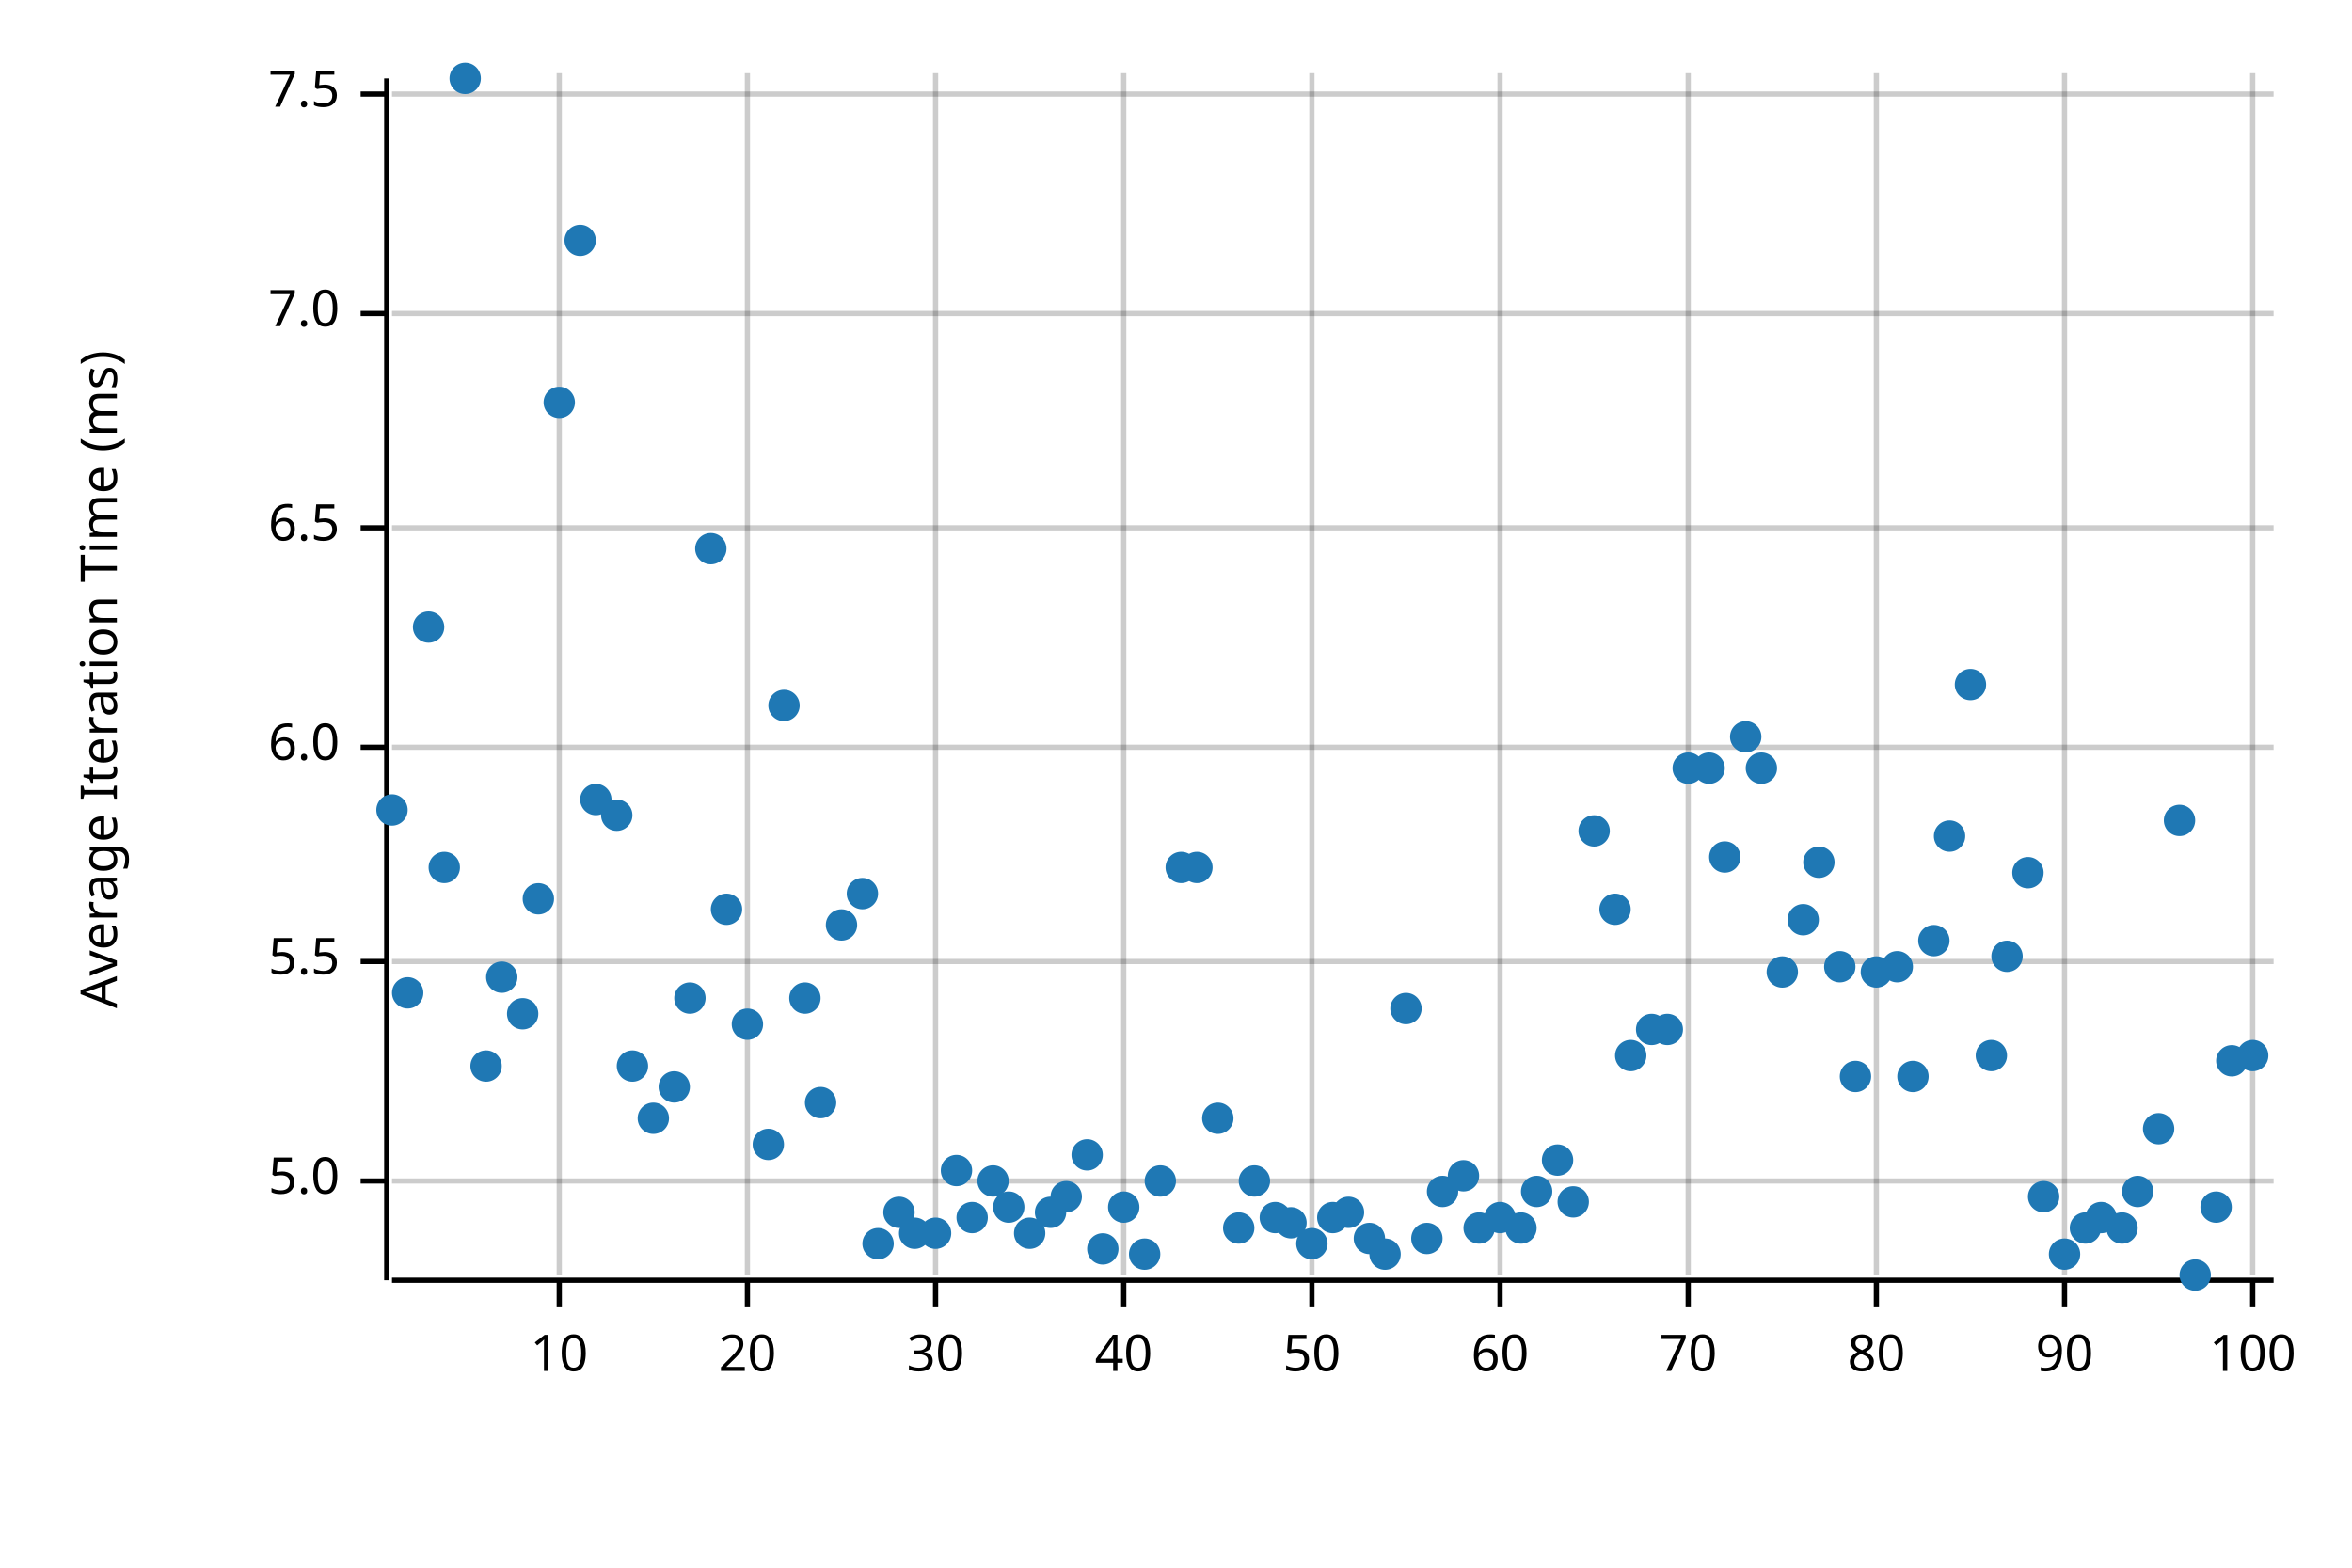
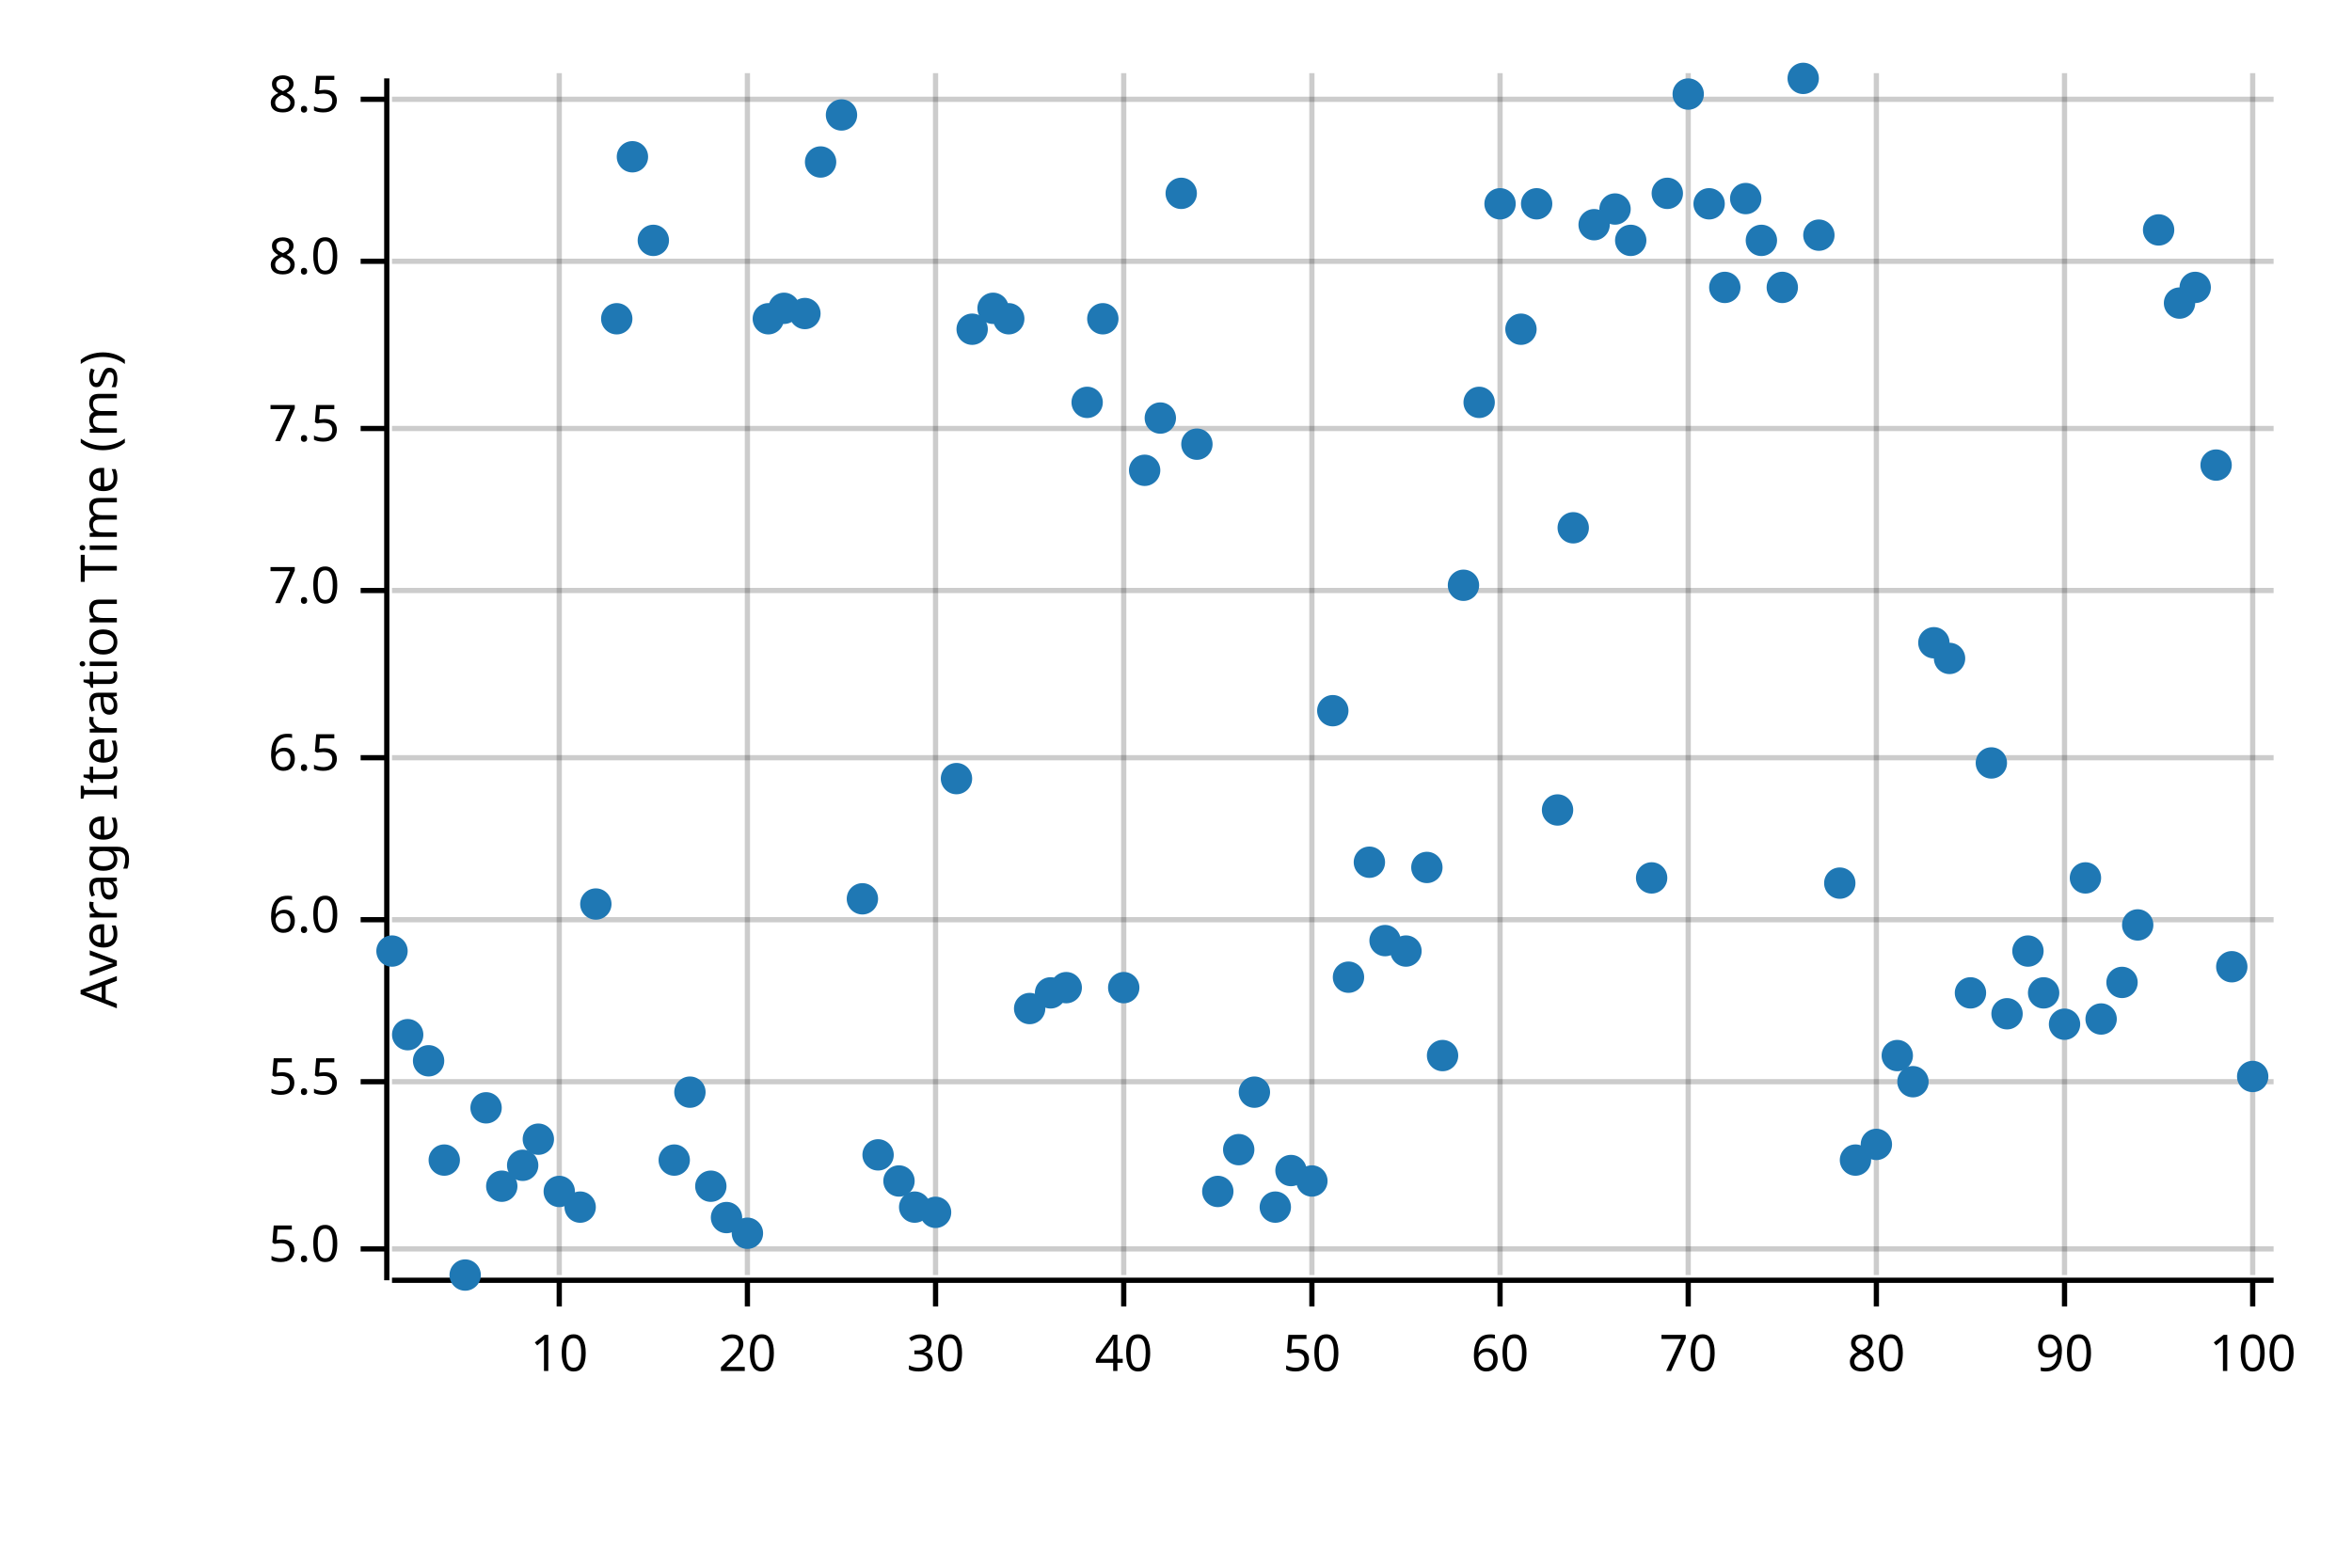
<svg xmlns="http://www.w3.org/2000/svg" width="450" height="300" viewBox="0 0 450 300">
  <text x="15" y="130" dy="0.76em" text-anchor="middle" font-family="sans-serif" font-size="9.677" opacity="1" fill="#000000" transform="rotate(270, 15, 130)">
Average Iteration Time (ms)
</text>
  <line opacity="0.2" stroke="#000000" stroke-width="1" x1="107" y1="244" x2="107" y2="14" />
  <line opacity="0.2" stroke="#000000" stroke-width="1" x1="143" y1="244" x2="143" y2="14" />
  <line opacity="0.2" stroke="#000000" stroke-width="1" x1="179" y1="244" x2="179" y2="14" />
  <line opacity="0.2" stroke="#000000" stroke-width="1" x1="215" y1="244" x2="215" y2="14" />
  <line opacity="0.2" stroke="#000000" stroke-width="1" x1="251" y1="244" x2="251" y2="14" />
  <line opacity="0.2" stroke="#000000" stroke-width="1" x1="287" y1="244" x2="287" y2="14" />
  <line opacity="0.2" stroke="#000000" stroke-width="1" x1="323" y1="244" x2="323" y2="14" />
  <line opacity="0.2" stroke="#000000" stroke-width="1" x1="359" y1="244" x2="359" y2="14" />
  <line opacity="0.2" stroke="#000000" stroke-width="1" x1="395" y1="244" x2="395" y2="14" />
  <line opacity="0.2" stroke="#000000" stroke-width="1" x1="431" y1="244" x2="431" y2="14" />
-   <line opacity="0.2" stroke="#000000" stroke-width="1" x1="75" y1="226" x2="435" y2="226" />
-   <line opacity="0.2" stroke="#000000" stroke-width="1" x1="75" y1="184" x2="435" y2="184" />
-   <line opacity="0.2" stroke="#000000" stroke-width="1" x1="75" y1="143" x2="435" y2="143" />
-   <line opacity="0.2" stroke="#000000" stroke-width="1" x1="75" y1="101" x2="435" y2="101" />
-   <line opacity="0.2" stroke="#000000" stroke-width="1" x1="75" y1="60" x2="435" y2="60" />
-   <line opacity="0.2" stroke="#000000" stroke-width="1" x1="75" y1="18" x2="435" y2="18" />
+   <line opacity="0.2" stroke="#000000" stroke-width="1" x1="75" y1="239" x2="435" y2="239" />
+   <line opacity="0.2" stroke="#000000" stroke-width="1" x1="75" y1="207" x2="435" y2="207" />
+   <line opacity="0.2" stroke="#000000" stroke-width="1" x1="75" y1="176" x2="435" y2="176" />
+   <line opacity="0.2" stroke="#000000" stroke-width="1" x1="75" y1="145" x2="435" y2="145" />
+   <line opacity="0.2" stroke="#000000" stroke-width="1" x1="75" y1="113" x2="435" y2="113" />
+   <line opacity="0.2" stroke="#000000" stroke-width="1" x1="75" y1="82" x2="435" y2="82" />
+   <line opacity="0.2" stroke="#000000" stroke-width="1" x1="75" y1="50" x2="435" y2="50" />
+   <line opacity="0.2" stroke="#000000" stroke-width="1" x1="75" y1="19" x2="435" y2="19" />
  <polyline fill="none" opacity="1" stroke="#000000" stroke-width="1" points="74,15 74,245 " />
-   <text x="65" y="226" dy="0.5ex" text-anchor="end" font-family="sans-serif" font-size="9.677" opacity="1" fill="#000000">
+   <text x="65" y="239" dy="0.5ex" text-anchor="end" font-family="sans-serif" font-size="9.677" opacity="1" fill="#000000">
5.0
</text>
-   <polyline fill="none" opacity="1" stroke="#000000" stroke-width="1" points="69,226 74,226 " />
-   <text x="65" y="184" dy="0.5ex" text-anchor="end" font-family="sans-serif" font-size="9.677" opacity="1" fill="#000000">
+   <polyline fill="none" opacity="1" stroke="#000000" stroke-width="1" points="69,239 74,239 " />
+   <text x="65" y="207" dy="0.5ex" text-anchor="end" font-family="sans-serif" font-size="9.677" opacity="1" fill="#000000">
5.5
</text>
-   <polyline fill="none" opacity="1" stroke="#000000" stroke-width="1" points="69,184 74,184 " />
-   <text x="65" y="143" dy="0.5ex" text-anchor="end" font-family="sans-serif" font-size="9.677" opacity="1" fill="#000000">
+   <polyline fill="none" opacity="1" stroke="#000000" stroke-width="1" points="69,207 74,207 " />
+   <text x="65" y="176" dy="0.5ex" text-anchor="end" font-family="sans-serif" font-size="9.677" opacity="1" fill="#000000">
6.0
</text>
-   <polyline fill="none" opacity="1" stroke="#000000" stroke-width="1" points="69,143 74,143 " />
-   <text x="65" y="101" dy="0.5ex" text-anchor="end" font-family="sans-serif" font-size="9.677" opacity="1" fill="#000000">
+   <polyline fill="none" opacity="1" stroke="#000000" stroke-width="1" points="69,176 74,176 " />
+   <text x="65" y="145" dy="0.5ex" text-anchor="end" font-family="sans-serif" font-size="9.677" opacity="1" fill="#000000">
6.5
</text>
-   <polyline fill="none" opacity="1" stroke="#000000" stroke-width="1" points="69,101 74,101 " />
-   <text x="65" y="60" dy="0.5ex" text-anchor="end" font-family="sans-serif" font-size="9.677" opacity="1" fill="#000000">
+   <polyline fill="none" opacity="1" stroke="#000000" stroke-width="1" points="69,145 74,145 " />
+   <text x="65" y="113" dy="0.5ex" text-anchor="end" font-family="sans-serif" font-size="9.677" opacity="1" fill="#000000">
7.0
</text>
-   <polyline fill="none" opacity="1" stroke="#000000" stroke-width="1" points="69,60 74,60 " />
-   <text x="65" y="18" dy="0.5ex" text-anchor="end" font-family="sans-serif" font-size="9.677" opacity="1" fill="#000000">
+   <polyline fill="none" opacity="1" stroke="#000000" stroke-width="1" points="69,113 74,113 " />
+   <text x="65" y="82" dy="0.5ex" text-anchor="end" font-family="sans-serif" font-size="9.677" opacity="1" fill="#000000">
7.5
</text>
-   <polyline fill="none" opacity="1" stroke="#000000" stroke-width="1" points="69,18 74,18 " />
+   <polyline fill="none" opacity="1" stroke="#000000" stroke-width="1" points="69,82 74,82 " />
+   <text x="65" y="50" dy="0.5ex" text-anchor="end" font-family="sans-serif" font-size="9.677" opacity="1" fill="#000000">
+ 8.0
+ </text>
+   <polyline fill="none" opacity="1" stroke="#000000" stroke-width="1" points="69,50 74,50 " />
+   <text x="65" y="19" dy="0.5ex" text-anchor="end" font-family="sans-serif" font-size="9.677" opacity="1" fill="#000000">
+ 8.5
+ </text>
+   <polyline fill="none" opacity="1" stroke="#000000" stroke-width="1" points="69,19 74,19 " />
  <polyline fill="none" opacity="1" stroke="#000000" stroke-width="1" points="75,245 435,245 " />
  <text x="107" y="255" dy="0.76em" text-anchor="middle" font-family="sans-serif" font-size="9.677" opacity="1" fill="#000000">
10
</text>
  <polyline fill="none" opacity="1" stroke="#000000" stroke-width="1" points="107,245 107,250 " />
  <text x="143" y="255" dy="0.76em" text-anchor="middle" font-family="sans-serif" font-size="9.677" opacity="1" fill="#000000">
20
</text>
  <polyline fill="none" opacity="1" stroke="#000000" stroke-width="1" points="143,245 143,250 " />
  <text x="179" y="255" dy="0.76em" text-anchor="middle" font-family="sans-serif" font-size="9.677" opacity="1" fill="#000000">
30
</text>
  <polyline fill="none" opacity="1" stroke="#000000" stroke-width="1" points="179,245 179,250 " />
  <text x="215" y="255" dy="0.76em" text-anchor="middle" font-family="sans-serif" font-size="9.677" opacity="1" fill="#000000">
40
</text>
  <polyline fill="none" opacity="1" stroke="#000000" stroke-width="1" points="215,245 215,250 " />
  <text x="251" y="255" dy="0.76em" text-anchor="middle" font-family="sans-serif" font-size="9.677" opacity="1" fill="#000000">
50
</text>
  <polyline fill="none" opacity="1" stroke="#000000" stroke-width="1" points="251,245 251,250 " />
  <text x="287" y="255" dy="0.76em" text-anchor="middle" font-family="sans-serif" font-size="9.677" opacity="1" fill="#000000">
60
</text>
  <polyline fill="none" opacity="1" stroke="#000000" stroke-width="1" points="287,245 287,250 " />
  <text x="323" y="255" dy="0.76em" text-anchor="middle" font-family="sans-serif" font-size="9.677" opacity="1" fill="#000000">
70
</text>
  <polyline fill="none" opacity="1" stroke="#000000" stroke-width="1" points="323,245 323,250 " />
  <text x="359" y="255" dy="0.76em" text-anchor="middle" font-family="sans-serif" font-size="9.677" opacity="1" fill="#000000">
80
</text>
  <polyline fill="none" opacity="1" stroke="#000000" stroke-width="1" points="359,245 359,250 " />
  <text x="395" y="255" dy="0.76em" text-anchor="middle" font-family="sans-serif" font-size="9.677" opacity="1" fill="#000000">
90
</text>
  <polyline fill="none" opacity="1" stroke="#000000" stroke-width="1" points="395,245 395,250 " />
  <text x="431" y="255" dy="0.76em" text-anchor="middle" font-family="sans-serif" font-size="9.677" opacity="1" fill="#000000">
100
</text>
  <polyline fill="none" opacity="1" stroke="#000000" stroke-width="1" points="431,245 431,250 " />
-   <circle cx="75" cy="155" r="3" opacity="1" fill="#1F78B4" stroke="none" />
-   <circle cx="78" cy="190" r="3" opacity="1" fill="#1F78B4" stroke="none" />
-   <circle cx="82" cy="120" r="3" opacity="1" fill="#1F78B4" stroke="none" />
-   <circle cx="85" cy="166" r="3" opacity="1" fill="#1F78B4" stroke="none" />
-   <circle cx="89" cy="15" r="3" opacity="1" fill="#1F78B4" stroke="none" />
-   <circle cx="93" cy="204" r="3" opacity="1" fill="#1F78B4" stroke="none" />
-   <circle cx="96" cy="187" r="3" opacity="1" fill="#1F78B4" stroke="none" />
-   <circle cx="100" cy="194" r="3" opacity="1" fill="#1F78B4" stroke="none" />
-   <circle cx="103" cy="172" r="3" opacity="1" fill="#1F78B4" stroke="none" />
-   <circle cx="107" cy="77" r="3" opacity="1" fill="#1F78B4" stroke="none" />
-   <circle cx="111" cy="46" r="3" opacity="1" fill="#1F78B4" stroke="none" />
-   <circle cx="114" cy="153" r="3" opacity="1" fill="#1F78B4" stroke="none" />
-   <circle cx="118" cy="156" r="3" opacity="1" fill="#1F78B4" stroke="none" />
-   <circle cx="121" cy="204" r="3" opacity="1" fill="#1F78B4" stroke="none" />
-   <circle cx="125" cy="214" r="3" opacity="1" fill="#1F78B4" stroke="none" />
-   <circle cx="129" cy="208" r="3" opacity="1" fill="#1F78B4" stroke="none" />
-   <circle cx="132" cy="191" r="3" opacity="1" fill="#1F78B4" stroke="none" />
-   <circle cx="136" cy="105" r="3" opacity="1" fill="#1F78B4" stroke="none" />
-   <circle cx="139" cy="174" r="3" opacity="1" fill="#1F78B4" stroke="none" />
-   <circle cx="143" cy="196" r="3" opacity="1" fill="#1F78B4" stroke="none" />
-   <circle cx="147" cy="219" r="3" opacity="1" fill="#1F78B4" stroke="none" />
-   <circle cx="150" cy="135" r="3" opacity="1" fill="#1F78B4" stroke="none" />
-   <circle cx="154" cy="191" r="3" opacity="1" fill="#1F78B4" stroke="none" />
-   <circle cx="157" cy="211" r="3" opacity="1" fill="#1F78B4" stroke="none" />
-   <circle cx="161" cy="177" r="3" opacity="1" fill="#1F78B4" stroke="none" />
-   <circle cx="165" cy="171" r="3" opacity="1" fill="#1F78B4" stroke="none" />
-   <circle cx="168" cy="238" r="3" opacity="1" fill="#1F78B4" stroke="none" />
-   <circle cx="172" cy="232" r="3" opacity="1" fill="#1F78B4" stroke="none" />
-   <circle cx="175" cy="236" r="3" opacity="1" fill="#1F78B4" stroke="none" />
-   <circle cx="179" cy="236" r="3" opacity="1" fill="#1F78B4" stroke="none" />
-   <circle cx="183" cy="224" r="3" opacity="1" fill="#1F78B4" stroke="none" />
-   <circle cx="186" cy="233" r="3" opacity="1" fill="#1F78B4" stroke="none" />
-   <circle cx="190" cy="226" r="3" opacity="1" fill="#1F78B4" stroke="none" />
-   <circle cx="193" cy="231" r="3" opacity="1" fill="#1F78B4" stroke="none" />
-   <circle cx="197" cy="236" r="3" opacity="1" fill="#1F78B4" stroke="none" />
-   <circle cx="201" cy="232" r="3" opacity="1" fill="#1F78B4" stroke="none" />
-   <circle cx="204" cy="229" r="3" opacity="1" fill="#1F78B4" stroke="none" />
-   <circle cx="208" cy="221" r="3" opacity="1" fill="#1F78B4" stroke="none" />
-   <circle cx="211" cy="239" r="3" opacity="1" fill="#1F78B4" stroke="none" />
-   <circle cx="215" cy="231" r="3" opacity="1" fill="#1F78B4" stroke="none" />
-   <circle cx="219" cy="240" r="3" opacity="1" fill="#1F78B4" stroke="none" />
-   <circle cx="222" cy="226" r="3" opacity="1" fill="#1F78B4" stroke="none" />
-   <circle cx="226" cy="166" r="3" opacity="1" fill="#1F78B4" stroke="none" />
-   <circle cx="229" cy="166" r="3" opacity="1" fill="#1F78B4" stroke="none" />
-   <circle cx="233" cy="214" r="3" opacity="1" fill="#1F78B4" stroke="none" />
-   <circle cx="237" cy="235" r="3" opacity="1" fill="#1F78B4" stroke="none" />
-   <circle cx="240" cy="226" r="3" opacity="1" fill="#1F78B4" stroke="none" />
-   <circle cx="244" cy="233" r="3" opacity="1" fill="#1F78B4" stroke="none" />
-   <circle cx="247" cy="234" r="3" opacity="1" fill="#1F78B4" stroke="none" />
-   <circle cx="251" cy="238" r="3" opacity="1" fill="#1F78B4" stroke="none" />
-   <circle cx="255" cy="233" r="3" opacity="1" fill="#1F78B4" stroke="none" />
-   <circle cx="258" cy="232" r="3" opacity="1" fill="#1F78B4" stroke="none" />
-   <circle cx="262" cy="237" r="3" opacity="1" fill="#1F78B4" stroke="none" />
-   <circle cx="265" cy="240" r="3" opacity="1" fill="#1F78B4" stroke="none" />
-   <circle cx="269" cy="193" r="3" opacity="1" fill="#1F78B4" stroke="none" />
-   <circle cx="273" cy="237" r="3" opacity="1" fill="#1F78B4" stroke="none" />
-   <circle cx="276" cy="228" r="3" opacity="1" fill="#1F78B4" stroke="none" />
-   <circle cx="280" cy="225" r="3" opacity="1" fill="#1F78B4" stroke="none" />
-   <circle cx="283" cy="235" r="3" opacity="1" fill="#1F78B4" stroke="none" />
-   <circle cx="287" cy="233" r="3" opacity="1" fill="#1F78B4" stroke="none" />
-   <circle cx="291" cy="235" r="3" opacity="1" fill="#1F78B4" stroke="none" />
-   <circle cx="294" cy="228" r="3" opacity="1" fill="#1F78B4" stroke="none" />
-   <circle cx="298" cy="222" r="3" opacity="1" fill="#1F78B4" stroke="none" />
-   <circle cx="301" cy="230" r="3" opacity="1" fill="#1F78B4" stroke="none" />
-   <circle cx="305" cy="159" r="3" opacity="1" fill="#1F78B4" stroke="none" />
-   <circle cx="309" cy="174" r="3" opacity="1" fill="#1F78B4" stroke="none" />
-   <circle cx="312" cy="202" r="3" opacity="1" fill="#1F78B4" stroke="none" />
-   <circle cx="316" cy="197" r="3" opacity="1" fill="#1F78B4" stroke="none" />
-   <circle cx="319" cy="197" r="3" opacity="1" fill="#1F78B4" stroke="none" />
-   <circle cx="323" cy="147" r="3" opacity="1" fill="#1F78B4" stroke="none" />
-   <circle cx="327" cy="147" r="3" opacity="1" fill="#1F78B4" stroke="none" />
-   <circle cx="330" cy="164" r="3" opacity="1" fill="#1F78B4" stroke="none" />
-   <circle cx="334" cy="141" r="3" opacity="1" fill="#1F78B4" stroke="none" />
-   <circle cx="337" cy="147" r="3" opacity="1" fill="#1F78B4" stroke="none" />
-   <circle cx="341" cy="186" r="3" opacity="1" fill="#1F78B4" stroke="none" />
-   <circle cx="345" cy="176" r="3" opacity="1" fill="#1F78B4" stroke="none" />
-   <circle cx="348" cy="165" r="3" opacity="1" fill="#1F78B4" stroke="none" />
-   <circle cx="352" cy="185" r="3" opacity="1" fill="#1F78B4" stroke="none" />
-   <circle cx="355" cy="206" r="3" opacity="1" fill="#1F78B4" stroke="none" />
-   <circle cx="359" cy="186" r="3" opacity="1" fill="#1F78B4" stroke="none" />
-   <circle cx="363" cy="185" r="3" opacity="1" fill="#1F78B4" stroke="none" />
-   <circle cx="366" cy="206" r="3" opacity="1" fill="#1F78B4" stroke="none" />
-   <circle cx="370" cy="180" r="3" opacity="1" fill="#1F78B4" stroke="none" />
-   <circle cx="373" cy="160" r="3" opacity="1" fill="#1F78B4" stroke="none" />
-   <circle cx="377" cy="131" r="3" opacity="1" fill="#1F78B4" stroke="none" />
-   <circle cx="381" cy="202" r="3" opacity="1" fill="#1F78B4" stroke="none" />
-   <circle cx="384" cy="183" r="3" opacity="1" fill="#1F78B4" stroke="none" />
-   <circle cx="388" cy="167" r="3" opacity="1" fill="#1F78B4" stroke="none" />
-   <circle cx="391" cy="229" r="3" opacity="1" fill="#1F78B4" stroke="none" />
-   <circle cx="395" cy="240" r="3" opacity="1" fill="#1F78B4" stroke="none" />
-   <circle cx="399" cy="235" r="3" opacity="1" fill="#1F78B4" stroke="none" />
-   <circle cx="402" cy="233" r="3" opacity="1" fill="#1F78B4" stroke="none" />
-   <circle cx="406" cy="235" r="3" opacity="1" fill="#1F78B4" stroke="none" />
-   <circle cx="409" cy="228" r="3" opacity="1" fill="#1F78B4" stroke="none" />
-   <circle cx="413" cy="216" r="3" opacity="1" fill="#1F78B4" stroke="none" />
-   <circle cx="417" cy="157" r="3" opacity="1" fill="#1F78B4" stroke="none" />
-   <circle cx="420" cy="244" r="3" opacity="1" fill="#1F78B4" stroke="none" />
-   <circle cx="424" cy="231" r="3" opacity="1" fill="#1F78B4" stroke="none" />
-   <circle cx="427" cy="203" r="3" opacity="1" fill="#1F78B4" stroke="none" />
-   <circle cx="431" cy="202" r="3" opacity="1" fill="#1F78B4" stroke="none" />
+   <circle cx="75" cy="182" r="3" opacity="1" fill="#1F78B4" stroke="none" />
+   <circle cx="78" cy="198" r="3" opacity="1" fill="#1F78B4" stroke="none" />
+   <circle cx="82" cy="203" r="3" opacity="1" fill="#1F78B4" stroke="none" />
+   <circle cx="85" cy="222" r="3" opacity="1" fill="#1F78B4" stroke="none" />
+   <circle cx="89" cy="244" r="3" opacity="1" fill="#1F78B4" stroke="none" />
+   <circle cx="93" cy="212" r="3" opacity="1" fill="#1F78B4" stroke="none" />
+   <circle cx="96" cy="227" r="3" opacity="1" fill="#1F78B4" stroke="none" />
+   <circle cx="100" cy="223" r="3" opacity="1" fill="#1F78B4" stroke="none" />
+   <circle cx="103" cy="218" r="3" opacity="1" fill="#1F78B4" stroke="none" />
+   <circle cx="107" cy="228" r="3" opacity="1" fill="#1F78B4" stroke="none" />
+   <circle cx="111" cy="231" r="3" opacity="1" fill="#1F78B4" stroke="none" />
+   <circle cx="114" cy="173" r="3" opacity="1" fill="#1F78B4" stroke="none" />
+   <circle cx="118" cy="61" r="3" opacity="1" fill="#1F78B4" stroke="none" />
+   <circle cx="121" cy="30" r="3" opacity="1" fill="#1F78B4" stroke="none" />
+   <circle cx="125" cy="46" r="3" opacity="1" fill="#1F78B4" stroke="none" />
+   <circle cx="129" cy="222" r="3" opacity="1" fill="#1F78B4" stroke="none" />
+   <circle cx="132" cy="209" r="3" opacity="1" fill="#1F78B4" stroke="none" />
+   <circle cx="136" cy="227" r="3" opacity="1" fill="#1F78B4" stroke="none" />
+   <circle cx="139" cy="233" r="3" opacity="1" fill="#1F78B4" stroke="none" />
+   <circle cx="143" cy="236" r="3" opacity="1" fill="#1F78B4" stroke="none" />
+   <circle cx="147" cy="61" r="3" opacity="1" fill="#1F78B4" stroke="none" />
+   <circle cx="150" cy="59" r="3" opacity="1" fill="#1F78B4" stroke="none" />
+   <circle cx="154" cy="60" r="3" opacity="1" fill="#1F78B4" stroke="none" />
+   <circle cx="157" cy="31" r="3" opacity="1" fill="#1F78B4" stroke="none" />
+   <circle cx="161" cy="22" r="3" opacity="1" fill="#1F78B4" stroke="none" />
+   <circle cx="165" cy="172" r="3" opacity="1" fill="#1F78B4" stroke="none" />
+   <circle cx="168" cy="221" r="3" opacity="1" fill="#1F78B4" stroke="none" />
+   <circle cx="172" cy="226" r="3" opacity="1" fill="#1F78B4" stroke="none" />
+   <circle cx="175" cy="231" r="3" opacity="1" fill="#1F78B4" stroke="none" />
+   <circle cx="179" cy="232" r="3" opacity="1" fill="#1F78B4" stroke="none" />
+   <circle cx="183" cy="149" r="3" opacity="1" fill="#1F78B4" stroke="none" />
+   <circle cx="186" cy="63" r="3" opacity="1" fill="#1F78B4" stroke="none" />
+   <circle cx="190" cy="59" r="3" opacity="1" fill="#1F78B4" stroke="none" />
+   <circle cx="193" cy="61" r="3" opacity="1" fill="#1F78B4" stroke="none" />
+   <circle cx="197" cy="193" r="3" opacity="1" fill="#1F78B4" stroke="none" />
+   <circle cx="201" cy="190" r="3" opacity="1" fill="#1F78B4" stroke="none" />
+   <circle cx="204" cy="189" r="3" opacity="1" fill="#1F78B4" stroke="none" />
+   <circle cx="208" cy="77" r="3" opacity="1" fill="#1F78B4" stroke="none" />
+   <circle cx="211" cy="61" r="3" opacity="1" fill="#1F78B4" stroke="none" />
+   <circle cx="215" cy="189" r="3" opacity="1" fill="#1F78B4" stroke="none" />
+   <circle cx="219" cy="90" r="3" opacity="1" fill="#1F78B4" stroke="none" />
+   <circle cx="222" cy="80" r="3" opacity="1" fill="#1F78B4" stroke="none" />
+   <circle cx="226" cy="37" r="3" opacity="1" fill="#1F78B4" stroke="none" />
+   <circle cx="229" cy="85" r="3" opacity="1" fill="#1F78B4" stroke="none" />
+   <circle cx="233" cy="228" r="3" opacity="1" fill="#1F78B4" stroke="none" />
+   <circle cx="237" cy="220" r="3" opacity="1" fill="#1F78B4" stroke="none" />
+   <circle cx="240" cy="209" r="3" opacity="1" fill="#1F78B4" stroke="none" />
+   <circle cx="244" cy="231" r="3" opacity="1" fill="#1F78B4" stroke="none" />
+   <circle cx="247" cy="224" r="3" opacity="1" fill="#1F78B4" stroke="none" />
+   <circle cx="251" cy="226" r="3" opacity="1" fill="#1F78B4" stroke="none" />
+   <circle cx="255" cy="136" r="3" opacity="1" fill="#1F78B4" stroke="none" />
+   <circle cx="258" cy="187" r="3" opacity="1" fill="#1F78B4" stroke="none" />
+   <circle cx="262" cy="165" r="3" opacity="1" fill="#1F78B4" stroke="none" />
+   <circle cx="265" cy="180" r="3" opacity="1" fill="#1F78B4" stroke="none" />
+   <circle cx="269" cy="182" r="3" opacity="1" fill="#1F78B4" stroke="none" />
+   <circle cx="273" cy="166" r="3" opacity="1" fill="#1F78B4" stroke="none" />
+   <circle cx="276" cy="202" r="3" opacity="1" fill="#1F78B4" stroke="none" />
+   <circle cx="280" cy="112" r="3" opacity="1" fill="#1F78B4" stroke="none" />
+   <circle cx="283" cy="77" r="3" opacity="1" fill="#1F78B4" stroke="none" />
+   <circle cx="287" cy="39" r="3" opacity="1" fill="#1F78B4" stroke="none" />
+   <circle cx="291" cy="63" r="3" opacity="1" fill="#1F78B4" stroke="none" />
+   <circle cx="294" cy="39" r="3" opacity="1" fill="#1F78B4" stroke="none" />
+   <circle cx="298" cy="155" r="3" opacity="1" fill="#1F78B4" stroke="none" />
+   <circle cx="301" cy="101" r="3" opacity="1" fill="#1F78B4" stroke="none" />
+   <circle cx="305" cy="43" r="3" opacity="1" fill="#1F78B4" stroke="none" />
+   <circle cx="309" cy="40" r="3" opacity="1" fill="#1F78B4" stroke="none" />
+   <circle cx="312" cy="46" r="3" opacity="1" fill="#1F78B4" stroke="none" />
+   <circle cx="316" cy="168" r="3" opacity="1" fill="#1F78B4" stroke="none" />
+   <circle cx="319" cy="37" r="3" opacity="1" fill="#1F78B4" stroke="none" />
+   <circle cx="323" cy="18" r="3" opacity="1" fill="#1F78B4" stroke="none" />
+   <circle cx="327" cy="39" r="3" opacity="1" fill="#1F78B4" stroke="none" />
+   <circle cx="330" cy="55" r="3" opacity="1" fill="#1F78B4" stroke="none" />
+   <circle cx="334" cy="38" r="3" opacity="1" fill="#1F78B4" stroke="none" />
+   <circle cx="337" cy="46" r="3" opacity="1" fill="#1F78B4" stroke="none" />
+   <circle cx="341" cy="55" r="3" opacity="1" fill="#1F78B4" stroke="none" />
+   <circle cx="345" cy="15" r="3" opacity="1" fill="#1F78B4" stroke="none" />
+   <circle cx="348" cy="45" r="3" opacity="1" fill="#1F78B4" stroke="none" />
+   <circle cx="352" cy="169" r="3" opacity="1" fill="#1F78B4" stroke="none" />
+   <circle cx="355" cy="222" r="3" opacity="1" fill="#1F78B4" stroke="none" />
+   <circle cx="359" cy="219" r="3" opacity="1" fill="#1F78B4" stroke="none" />
+   <circle cx="363" cy="202" r="3" opacity="1" fill="#1F78B4" stroke="none" />
+   <circle cx="366" cy="207" r="3" opacity="1" fill="#1F78B4" stroke="none" />
+   <circle cx="370" cy="123" r="3" opacity="1" fill="#1F78B4" stroke="none" />
+   <circle cx="373" cy="126" r="3" opacity="1" fill="#1F78B4" stroke="none" />
+   <circle cx="377" cy="190" r="3" opacity="1" fill="#1F78B4" stroke="none" />
+   <circle cx="381" cy="146" r="3" opacity="1" fill="#1F78B4" stroke="none" />
+   <circle cx="384" cy="194" r="3" opacity="1" fill="#1F78B4" stroke="none" />
+   <circle cx="388" cy="182" r="3" opacity="1" fill="#1F78B4" stroke="none" />
+   <circle cx="391" cy="190" r="3" opacity="1" fill="#1F78B4" stroke="none" />
+   <circle cx="395" cy="196" r="3" opacity="1" fill="#1F78B4" stroke="none" />
+   <circle cx="399" cy="168" r="3" opacity="1" fill="#1F78B4" stroke="none" />
+   <circle cx="402" cy="195" r="3" opacity="1" fill="#1F78B4" stroke="none" />
+   <circle cx="406" cy="188" r="3" opacity="1" fill="#1F78B4" stroke="none" />
+   <circle cx="409" cy="177" r="3" opacity="1" fill="#1F78B4" stroke="none" />
+   <circle cx="413" cy="44" r="3" opacity="1" fill="#1F78B4" stroke="none" />
+   <circle cx="417" cy="58" r="3" opacity="1" fill="#1F78B4" stroke="none" />
+   <circle cx="420" cy="55" r="3" opacity="1" fill="#1F78B4" stroke="none" />
+   <circle cx="424" cy="89" r="3" opacity="1" fill="#1F78B4" stroke="none" />
+   <circle cx="427" cy="185" r="3" opacity="1" fill="#1F78B4" stroke="none" />
+   <circle cx="431" cy="206" r="3" opacity="1" fill="#1F78B4" stroke="none" />
</svg>
